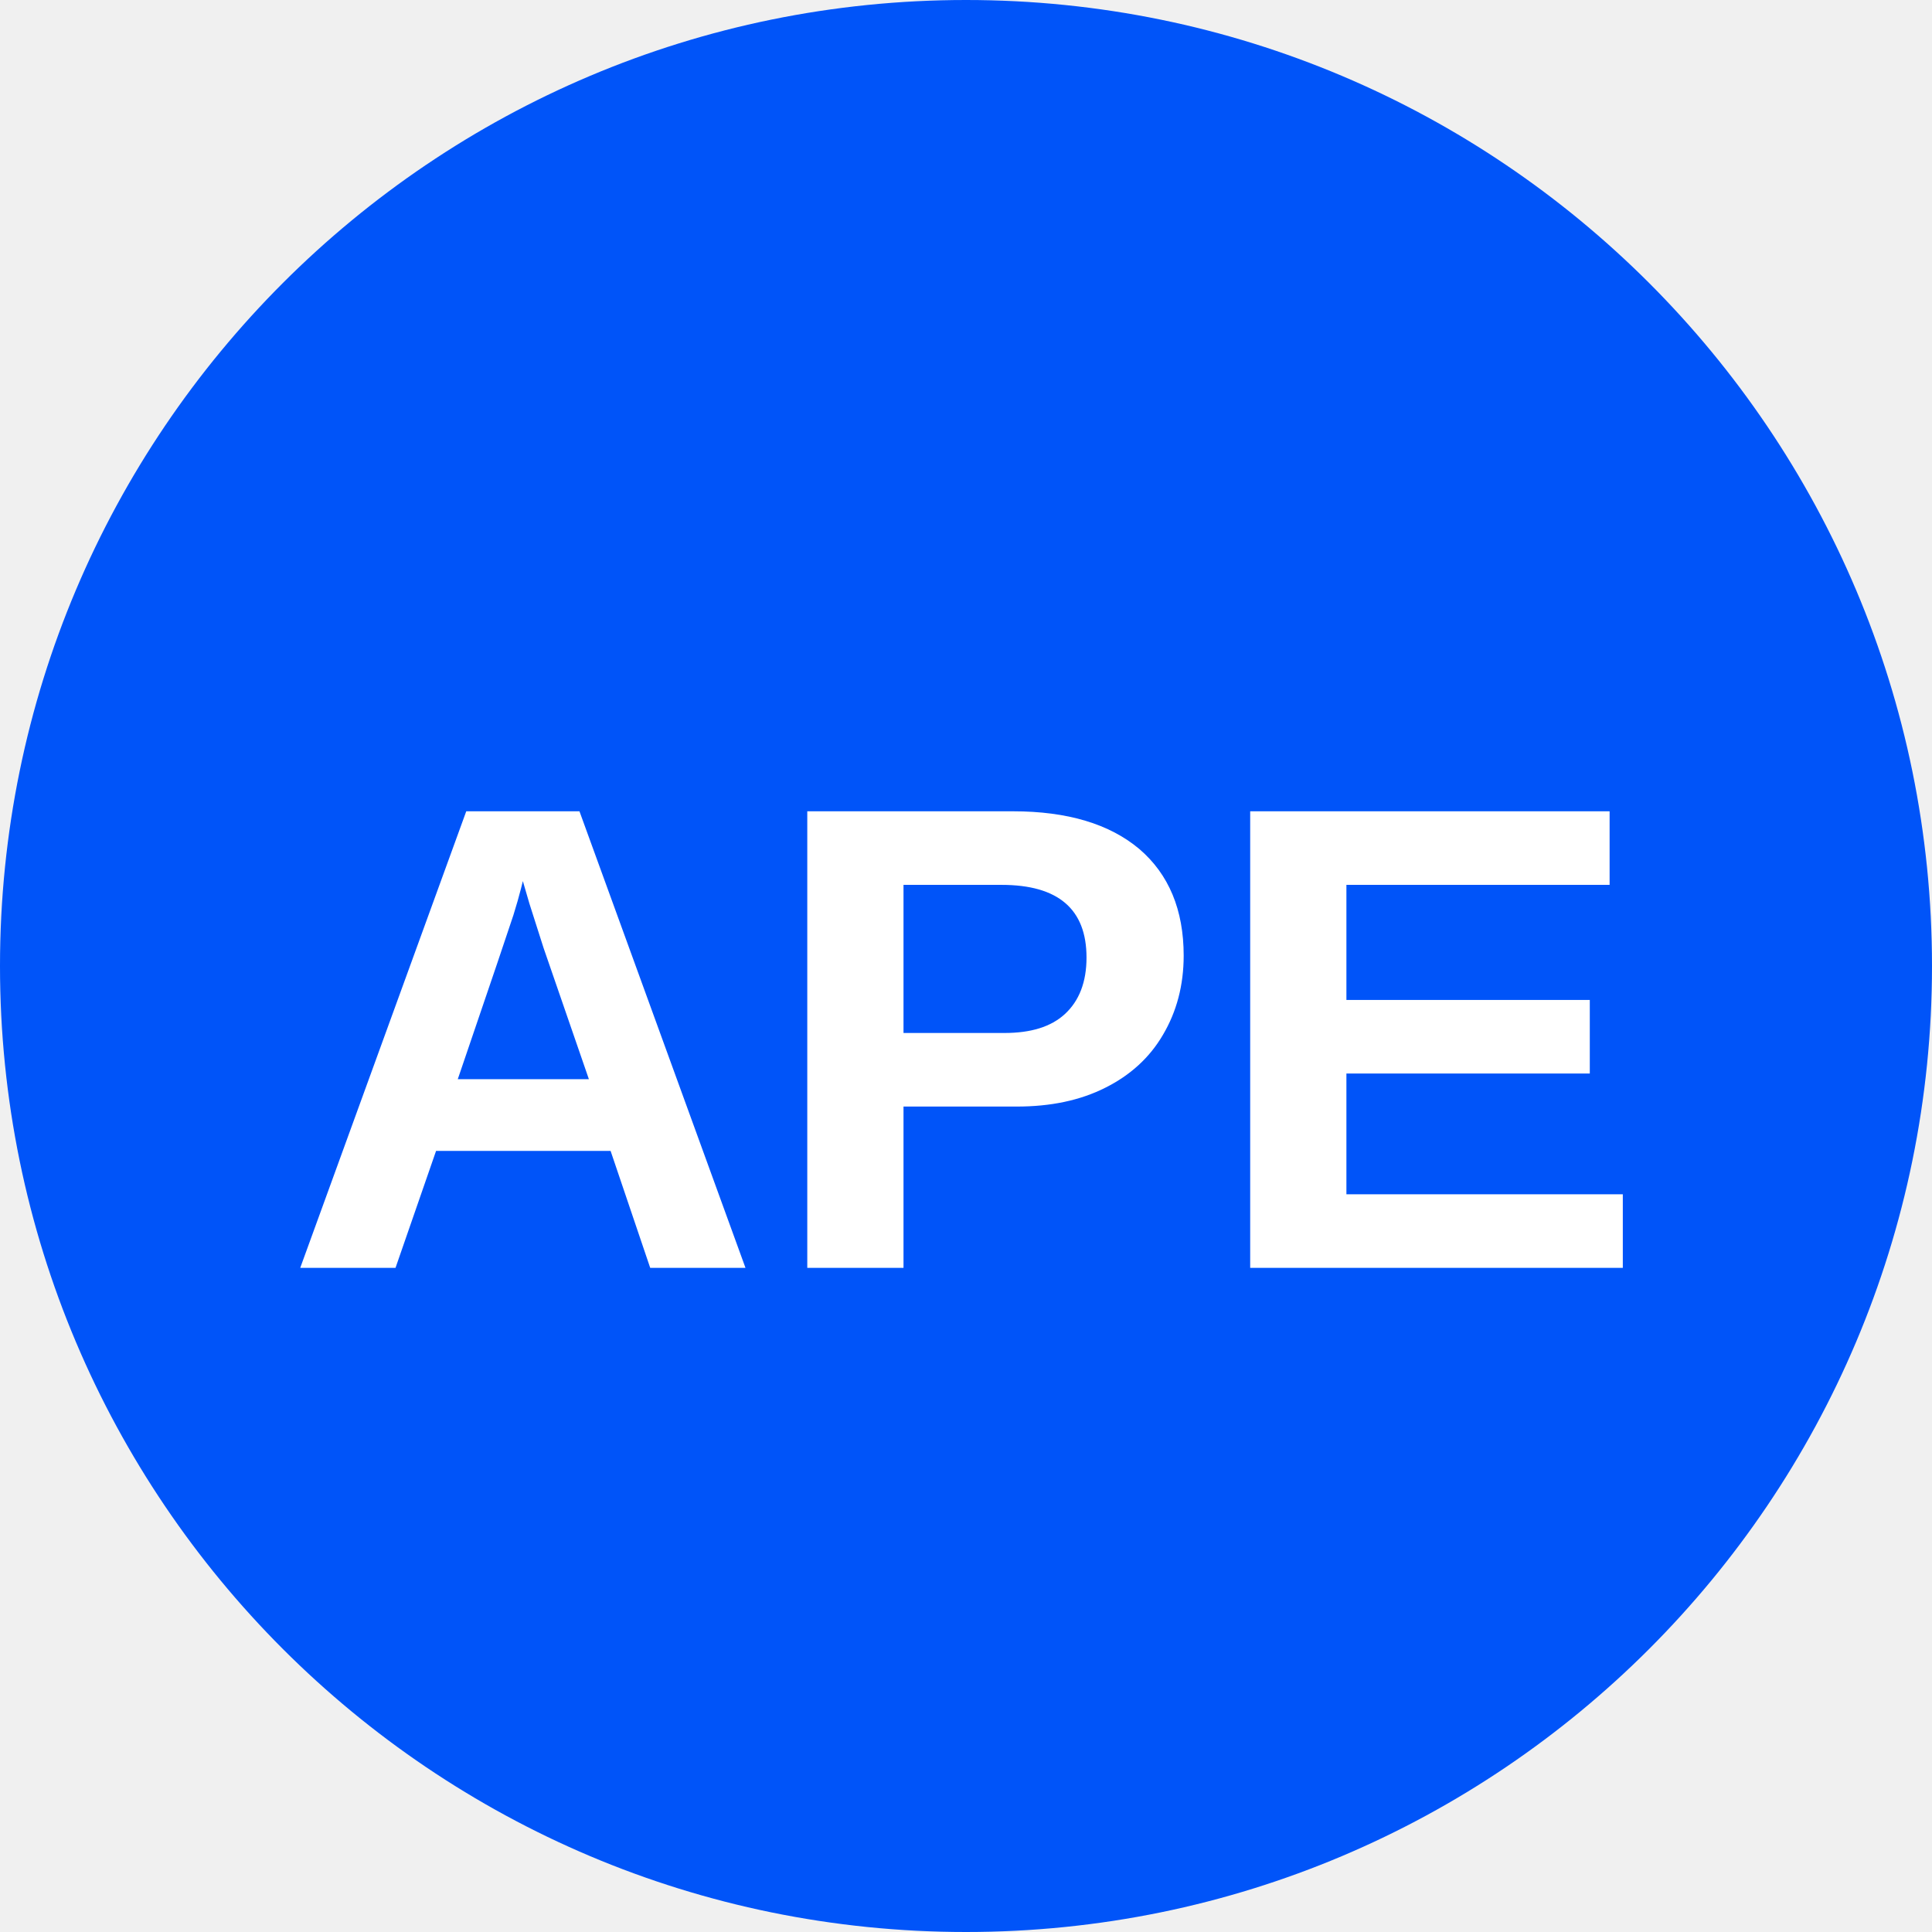
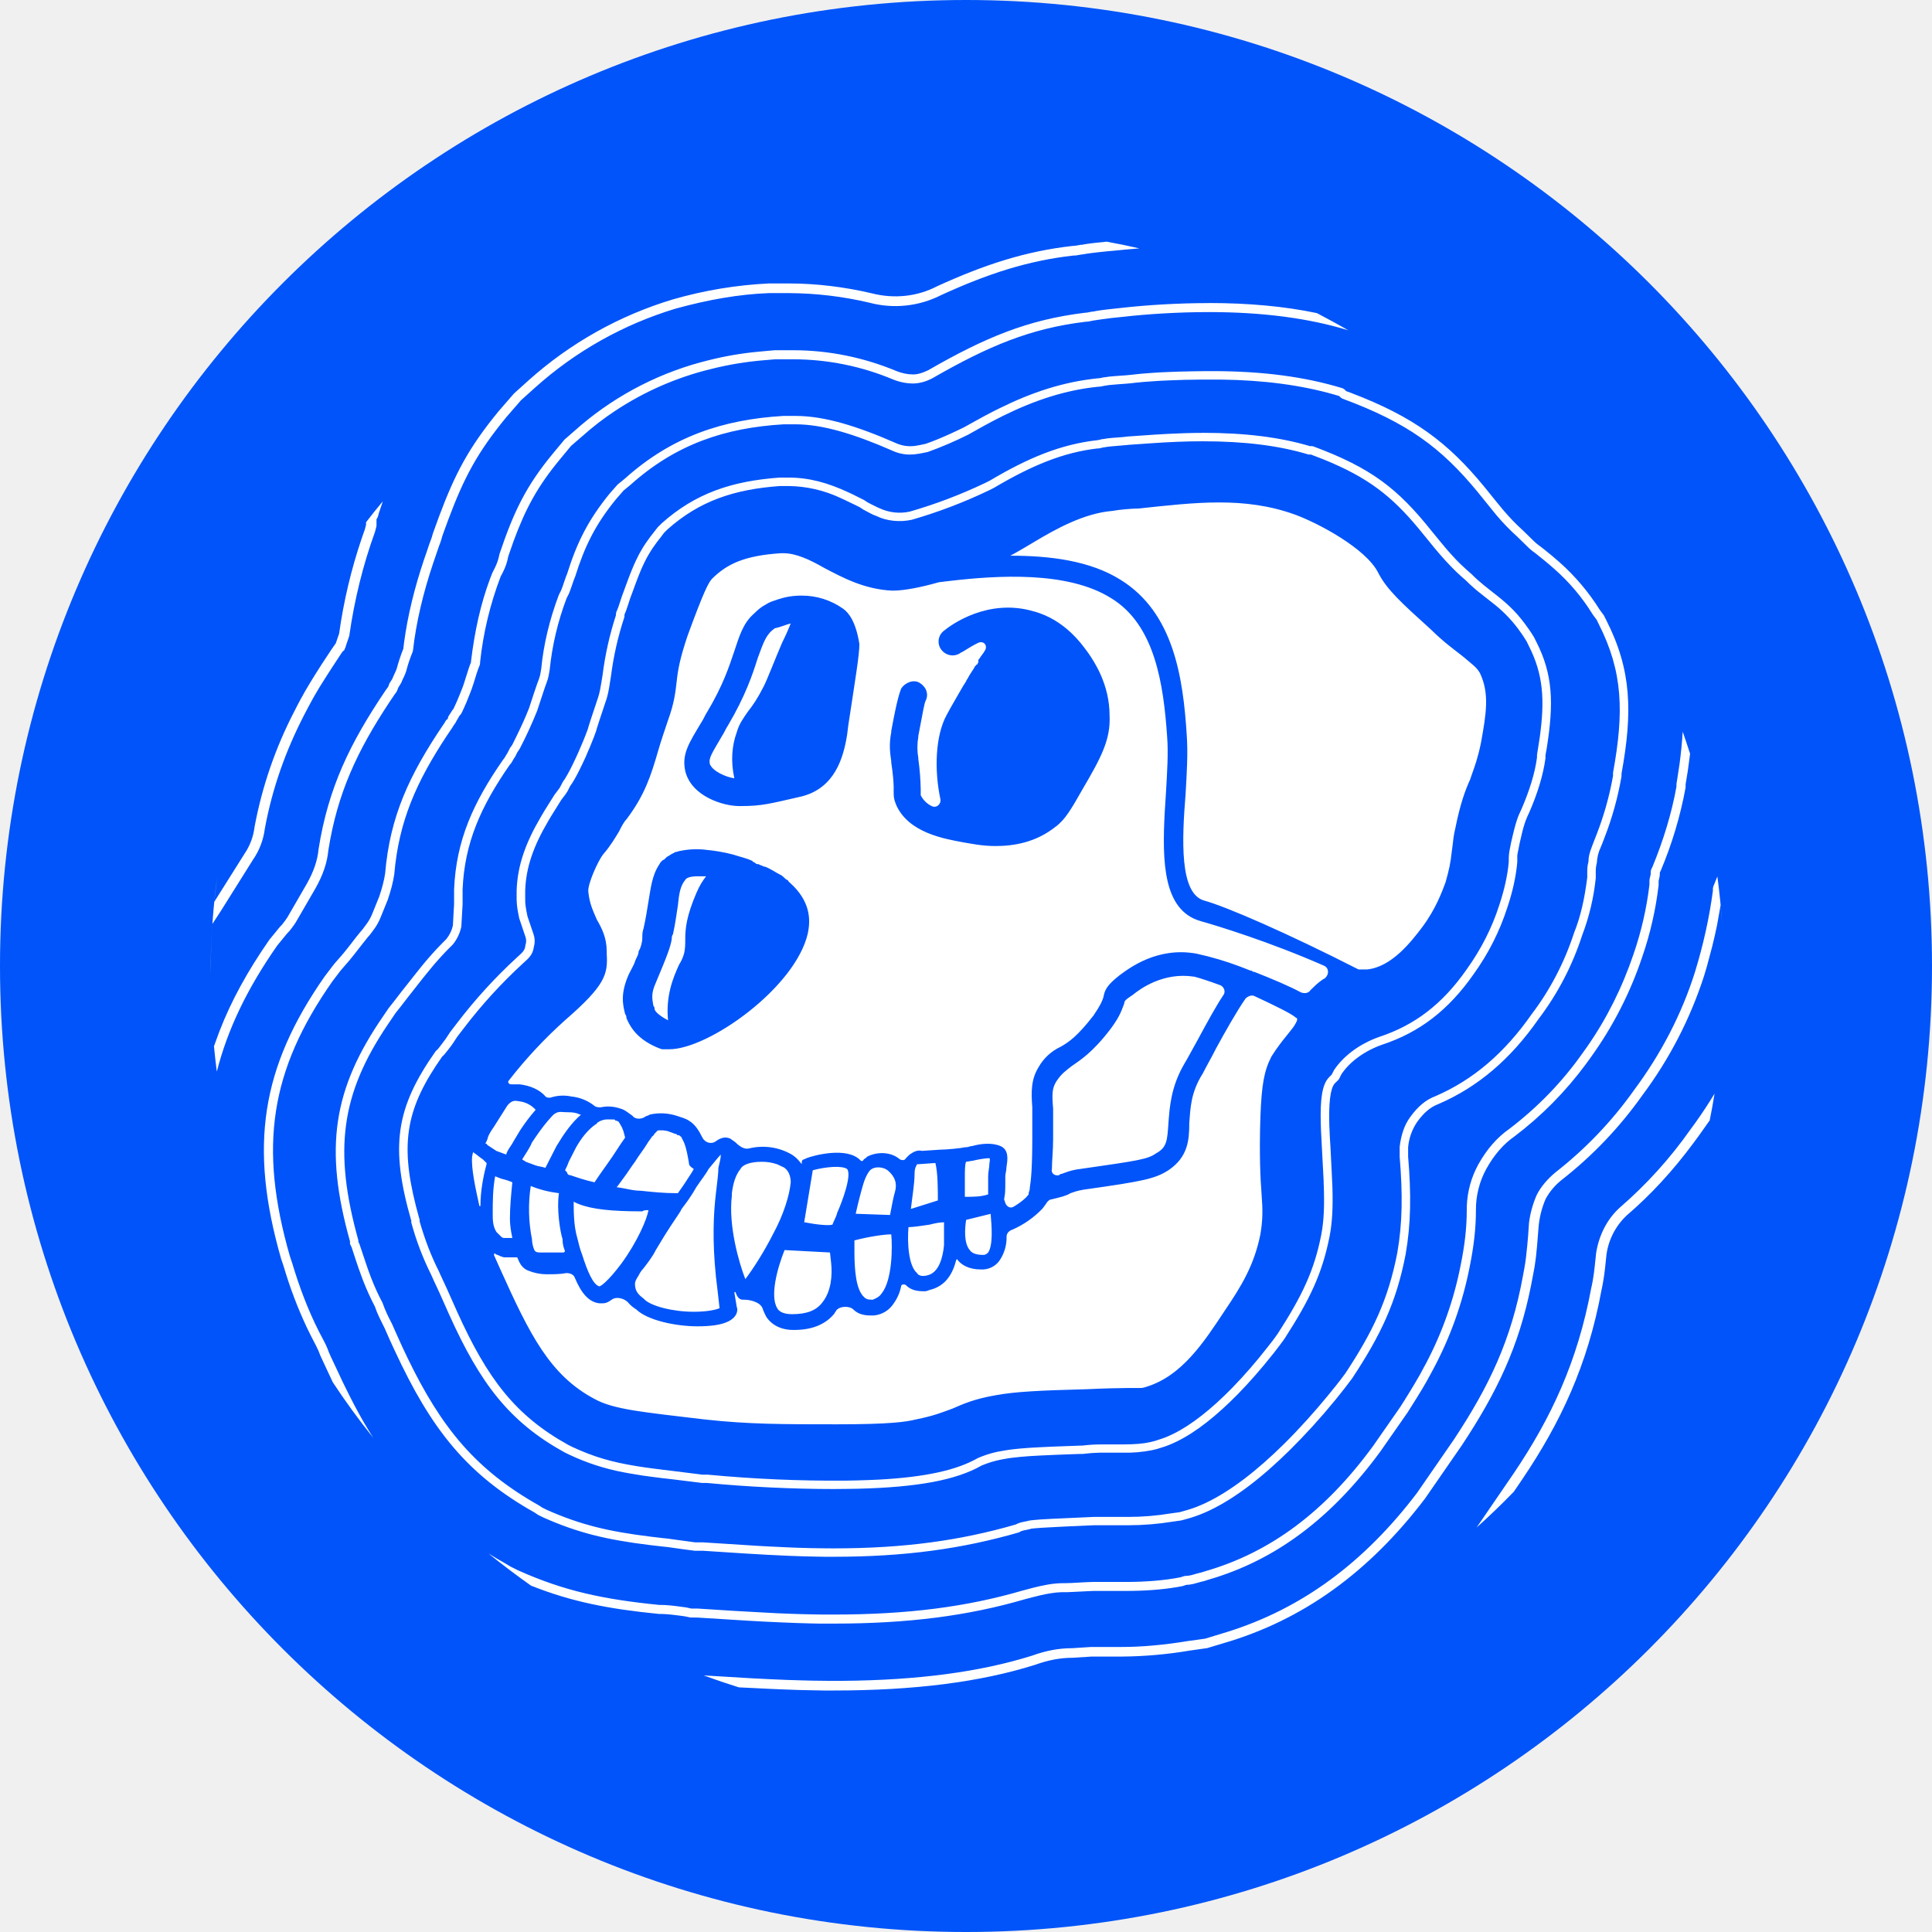
<svg xmlns="http://www.w3.org/2000/svg" width="32" height="32" viewBox="0 0 32 32">
-   <g fill="none">
-     <circle fill="#0054F9" cx="16" cy="16" r="16" />
-     <text x="16" y="21" text-anchor="middle" font-family="Arial,Helvetica,sans-serif" font-size="11" font-weight="700" fill="#FFF">APE</text>
+   <g fill="none" fill-rule="evenodd">
+     <circle fill="#0054F9" fill-rule="nonzero" cx="16" cy="16" r="16" />
+     <path d="M28.445 14.517c.036.268.063.538.082.811l-.028-.336-.06.336a8.527 8.527 0 01-.077.339l-.09.338-.046.155a6.785 6.785 0 01-1.027 1.986 6.664 6.664 0 01-1.335 1.399 1.031 1.031 0 00-.262.31 1.493 1.493 0 00-.12.488l-.02.253-.01.108-.01.099-.012.092-.013.089-.016.087-.04.21c-.203 1.028-.571 1.784-1.147 2.656l-.612.885c-.929 1.222-2.022 2.01-3.332 2.393l-.276.083-.283.04a7.065 7.065 0 01-1.13.1h-.502l-.31.02c-.209 0-.402.037-.626.117-.91.286-1.997.425-3.335.425h-.169l-.254-.005-.173-.004-.27-.01-.19-.008-.304-.015-.21-.01a12.552 12.552 0 01-.583-.198l.8.048.303.015.28.012.264.008.17.004.252.003h.23c1.255-.01 2.28-.148 3.137-.416.237-.086.45-.125.672-.125l.31-.02h.508c.339 0 .714-.035 1.106-.1l.272-.037.367-.112c1.23-.384 2.262-1.141 3.144-2.302l.608-.88c.587-.887.953-1.651 1.147-2.717l.008-.044.016-.086.014-.085.012-.088.01-.094.011-.101.015-.173.014-.205a1.66 1.66 0 01.13-.467c.066-.13.174-.258.306-.368a6.51 6.51 0 001.306-1.367c.446-.6.785-1.254 1.003-1.94.141-.457.242-.913.301-1.36v-.04l.007-.03zm-.574-2.398c.042.12.083.243.122.366l-.019.143-.02.15-.005.028-.03.184v.053a6.62 6.62 0 01-.414 1.383l-.013.025v.022c0 .02-.001.035-.007.059l-.01.045-.003.016v.068a5.651 5.651 0 01-.268 1.178 6.226 6.226 0 01-.862 1.683l-.077.106a5.888 5.888 0 01-1.181 1.195c-.183.126-.34.31-.465.536a1.397 1.397 0 00-.173.685c0 .302-.035.599-.103.936a6.058 6.058 0 01-.613 1.715l-.05.092-.048.088-.078.134-.09.147-.149.237-.448.643c-.814 1.112-1.745 1.811-2.86 2.131l-.07.023a.675.675 0 00-.016.003l-.033.008-.079.022-.045.012a.627.627 0 01-.065.012l-.05.003-.058.02c-.254.05-.533.075-.835.08l-.114.001h-.525l-.053.002-.307.015-.07.003h-.094a1.376 1.376 0 00-.199.02l-.074.013-.083.018-.045.011-.1.025-.115.03c-.94.274-1.93.404-3.17.404h-.23l-.154-.003-.234-.007-.246-.01-.264-.012-.29-.016-.836-.052-.117-.001-.097-.02-.096-.013-.116-.014-.064-.006-.06-.004-.058-.002h-.03c-.837-.083-1.45-.202-2.12-.469a14.089 14.089 0 01-.704-.532c.088.055.178.109.271.16l.097.058.12.06c.764.343 1.413.481 2.344.574h.028l.055.001.056.004.061.005.068.008.174.023.086.019h.106l.632.04.308.017.366.02.25.01.159.005.23.005.153.002h.153c1.225 0 2.202-.127 3.128-.397l.174-.046.098-.024.088-.018.079-.015c.088-.014.166-.02.251-.02h.029l.096-.003.237-.013.11-.004h.544c.336 0 .645-.025.91-.077l.061-.02.024-.003a.444.444 0 00.122-.02l.07-.02.039-.01.03-.007.063-.02c1.084-.312 1.988-.99 2.782-2.075l.445-.639.079-.124.099-.16.056-.093.052-.089.05-.086.047-.088.05-.092a5.912 5.912 0 00.573-1.628c.067-.329.1-.616.1-.907l.001-.068c.01-.247.074-.477.191-.69.135-.243.308-.445.508-.584.47-.358.881-.778 1.224-1.267l.07-.098c.324-.464.583-.983.772-1.544a5.53 5.53 0 00.26-1.14v-.06c0-.014.002-.028.005-.044l.014-.06a.08.08 0 00.002-.016v-.04l.008-.033.018-.035c.187-.452.324-.907.4-1.335l.001-.051.01-.06.04-.262c.025-.186.043-.366.053-.542zm-7.787-5.972c.834 0 1.537.095 2.154.284l.029.017.03.03.081.03c1.041.396 1.606.823 2.207 1.555l.202.25.107.13c.106.125.206.23.338.35l.16.156.033.032a.76.76 0 00.086.068l.094.074.11.09.115.099a3.635 3.635 0 01.668.79l.068.092.04.08c.42.827.436 1.522.252 2.536l-.001.05a5.258 5.258 0 01-.282 1.016l-.047.122-.017.04a.663.663 0 00-.062.252.524.524 0 00-.018.146v.106a3.736 3.736 0 01-.227.954 4.663 4.663 0 01-.72 1.381c-.461.662-1.002 1.126-1.658 1.409-.133.049-.245.146-.353.296a.884.884 0 00-.15.42v.155c.052.621.048 1.11-.042 1.622-.153.792-.413 1.337-.885 2.051l-.115.152-.084.106-.091.113a10.64 10.64 0 01-.739.813c-.457.452-.906.8-1.33 1.002a2.264 2.264 0 01-.32.125l-.151.042-.14.02c-.248.04-.496.06-.743.06h-.566l-.516.023-.336.018-.133.01-.052.006a.363.363 0 01-.016.005l-.036.009-.048.01-.034.007a.176.176 0 00-.053.021l-.019.01c-.936.27-1.882.403-3.066.403h-.147l-.22-.004-.148-.004-.232-.008-.163-.008-.173-.008-.38-.022-.71-.046h-.131l-.177-.023-.27-.038-.104-.011-.199-.023c-.708-.088-1.179-.2-1.751-.454l-.09-.044-.056-.038c-1.125-.632-1.716-1.383-2.32-2.686l-.083-.18a18.074 18.074 0 01-.083-.189l-.046-.092-.044-.09a1.572 1.572 0 01-.072-.177l-.041-.08a4.177 4.177 0 01-.202-.48l-.034-.094-.036-.107-.073-.223-.02-.04-.008-.03.003-.022c-.433-1.543-.287-2.526.557-3.745l.085-.125.022-.027.08-.102.1-.13.183-.232.148-.186.064-.078.06-.07.058-.066.056-.062.058-.061.06-.062.064-.064a.55.55 0 00.108-.223l.02-.357v-.243c.034-.81.315-1.434.813-2.15a.176.176 0 00.025-.033l.012-.02.022-.037.011-.017.043-.084.037-.052.067-.136c.081-.165.155-.326.213-.476l.071-.218.063-.185.029-.078.012-.038.008-.03.017-.097c.04-.41.137-.815.292-1.227l.038-.075.022-.058.058-.168.02-.05c.16-.509.344-.886.704-1.327l.13-.148.12-.098c.779-.7 1.626-.98 2.627-1.04h.203c.477 0 1.022.17 1.656.448l.036.015a.573.573 0 00.328.026l.041-.007.093-.02.097-.035c.138-.053.28-.115.427-.185l.11-.053.202-.112.15-.082c.08-.043.158-.083.236-.121.54-.267 1.057-.437 1.62-.496.02 0 .037-.002.064-.008l.042-.009.014-.002h.01l.02-.003.045-.007.026-.002.062-.006.196-.014.082-.008c.094-.012.202-.022.322-.03l.149-.01.16-.007.168-.006.176-.004.184-.003zm.136.14h-.324l-.182.003-.088.001-.17.006c-.029 0-.056.002-.083.003l-.157.007-.148.01-.136.01-.124.012-.057.007-.086.008-.16.012-.094.008-.049.005-.045.007-.015.002-.059.012a.303.303 0 01-.06.006c-.538.056-1.04.221-1.566.48a8.51 8.51 0 00-.314.164l-.066.037-.204.114a6.21 6.21 0 01-.665.285l-.102.021-.045.008a.922.922 0 01-.154.014.699.699 0 01-.293-.067c-.614-.269-1.145-.434-1.596-.434h-.199c-.967.057-1.785.328-2.539 1.005l-.113.093-.12.138c-.347.423-.523.786-.68 1.285l-.023.058-.038.11-.026.073-.018.045-.037.073a4.67 4.67 0 00-.281 1.19l-.014.079-.01.045-.011.041-.038.106-.03.089-.104.315a6.988 6.988 0 01-.269.59l-.023.044-.036.053-.04.08-.014.018-.036.063a.224.224 0 01-.037.048c-.476.686-.748 1.29-.78 2.065v.244l-.021.37a.69.69 0 01-.141.296l-.096.096-.058.061-.057.062-.056.063-.058.067-.093.113-.07.086-.257.327-.121.157-.08.1-.13.192c-.778 1.151-.904 2.085-.488 3.577v.024l.017.034.113.337.032.093.05.135c.058.148.118.28.186.407l.004.01c.018.053.042.11.071.174l.02.043.068.135.044.1.083.185.041.09.083.175c.565 1.17 1.138 1.862 2.183 2.45l.053.035.079.039c.555.245 1.015.355 1.713.441l.196.023.103.011.098.014.34.046h.126l.91.058.183.01.334.016.155.006.15.004.073.002.218.003.146.001c1.171 0 2.103-.131 3.018-.396l.011-.006a.337.337 0 01.075-.028l.03-.007.072-.015.032-.008.025-.004.07-.007.094-.008.197-.011.682-.031h.569c.24 0 .48-.02.72-.06l.134-.018.14-.04c.097-.028.196-.068.298-.116.408-.194.845-.533 1.293-.975.258-.256.504-.53.728-.803l.09-.111.043-.053.078-.1.073-.097c.461-.698.713-1.228.863-1.998.087-.498.091-.975.04-1.592v-.169c.025-.2.076-.356.175-.492.123-.17.256-.285.415-.344.627-.27 1.148-.717 1.597-1.36.304-.4.542-.856.702-1.348.106-.263.172-.552.218-.916v-.098c0-.07.006-.112.02-.162 0-.079.015-.141.056-.248l.03-.079.047-.12a5.18 5.18 0 00.274-.976v-.052c.182-1 .166-1.668-.237-2.462l-.034-.07-.064-.086a3.323 3.323 0 00-.647-.765 4.91 4.91 0 00-.17-.144l-.137-.11a.835.835 0 01-.097-.077l-.042-.04-.154-.151a3.584 3.584 0 01-.349-.36l-.045-.055-.266-.329C23.87 7.414 23.31 7 22.233 6.602l-.025-.016-.028-.027-.085-.025c-.545-.155-1.16-.238-1.875-.247zm8.178 11.83c-.024.147-.05.294-.08.44l-.18.254-.086.117c-.343.463-.708.86-1.105 1.2a1.096 1.096 0 00-.338.646l-.027.254-.015.115-.016.098-.017.09-.007.031c-.23 1.254-.685 2.209-1.313 3.139l-.14.206c-.199.205-.404.403-.617.594l.613-.895c.616-.912 1.06-1.848 1.287-3.078l.007-.029.017-.087.01-.063.01-.068.014-.12.022-.208c.046-.294.184-.566.395-.754a7.15 7.15 0 001.165-1.288l.086-.118c.111-.155.216-.315.316-.48zM19.922 7.169c.71 0 1.293.075 1.787.224l-.011-.004h.031l.025.005c.956.356 1.395.695 1.96 1.404l.151.184.08.096.037.043.07.078c.045.05.088.095.134.14l.072.067.038.035.083.073.04.04.034.032.035.031.086.073.124.099c.254.196.39.318.555.537.053.07.104.144.155.228l.04.08c.273.537.29 1.013.17 1.763l-.02.112v.05c-.039.282-.13.579-.271.903l-.024.05a1.063 1.063 0 00-.032.078l-.02.058-.019.063a2.683 2.683 0 00-.01.036l-.019.078-.033.142-.028.14-.008.042-.003.025v.104c-.02.237-.079.5-.166.757a3.96 3.96 0 01-.557 1.1c-.416.595-.895.964-1.517 1.169-.284.1-.53.276-.672.487l-.04.08-.014.018-.058.057c-.074.083-.101.326-.089.707l.002.036.007.155.01.163.022.438.01.224c.01.33-.002.576-.047.81-.122.616-.327 1.044-.743 1.689l-.028.04-.066.089-.08.104-.045.056c-.172.216-.36.432-.557.634-.347.353-.686.625-1.008.783-.09.044-.178.08-.262.104l-.066.021-.083.02a2.2 2.2 0 01-.486.042h-.387l-.043.002-.086.004a3.02 3.02 0 00-.151.015h-.038l-.073.002-.324.012-.266.012-.175.01-.148.012-.093.01-.056.006-.05.007-.115.02a1.66 1.66 0 00-.333.1c-.423.243-1.066.36-2.043.385l-.2.003-.21.002c-.695 0-1.426-.037-2.092-.1l-.09-.001-.486-.06-.176-.02-.162-.021-.15-.02a7.657 7.657 0 01-.206-.034l-.127-.023a3.693 3.693 0 01-.889-.29l-.084-.041c-.911-.505-1.39-1.138-1.903-2.274l-.166-.373-.085-.182-.048-.107a4.69 4.69 0 01-.332-.872l.002-.022c-.352-1.227-.263-1.868.404-2.813l.036-.034.061-.078a2.09 2.09 0 00.14-.201l.115-.15a8.37 8.37 0 011-1.095l.07-.065c.037-.037.06-.08.06-.112l.004-.022a.206.206 0 000-.136l-.104-.31-.02-.103-.009-.053-.006-.047-.004-.047-.003-.063v-.142c.013-.418.15-.794.4-1.22l.065-.11.157-.25a.43.43 0 01.008-.012l.059-.078.024-.033.006-.01.047-.09c.044-.058.104-.166.167-.296l.048-.101.048-.106.047-.11.023-.054.043-.107.039-.104.008-.031.04-.126.123-.37.013-.045.011-.047.006-.026.01-.057.012-.067.02-.125a5.35 5.35 0 01.22-.984l.002-.029.005-.027.013-.03.02-.05.061-.184.018-.05.009-.023.024-.066.065-.176.04-.101.038-.091.037-.082a1.99 1.99 0 01.116-.216L10.693 9a2.69 2.69 0 01.075-.105l.126-.162.063-.063c.563-.503 1.167-.702 1.957-.76h.142c.346 0 .65.085.995.244l.072.034.19.095.054.036.055.029.095.047.04.019.013.005a.783.783 0 00.498.055A8.125 8.125 0 0016.316 8l.076-.038c.634-.376 1.173-.603 1.79-.672l.018-.003.053-.013a.067.067 0 01.026-.002.622.622 0 01.082-.013l.057-.006.173-.013.087-.01.46-.032.211-.012c.203-.01.385-.016.573-.016zm0 .14c-.277 0-.544.011-.886.035l-.345.024-.038.004-.22.019-.053.005-.043.005-.04.007a.19.19 0 00-.044.008l-.022.005-.028.006a.12.12 0 01-.02 0c-.577.066-1.1.286-1.723.655l-.08.04a8.25 8.25 0 01-1.278.487c-.2.044-.42.02-.585-.062a.656.656 0 01-.106-.047l-.114-.061-.054-.036-.08-.04-.146-.07-.1-.047a2.08 2.08 0 00-.861-.196h-.137c-.756.055-1.331.244-1.865.72L11 8.824l-.062.082-.055.07-.025.035-.047.066-.021.032-.04.065-.038.066c-.03.057-.06.118-.09.187l-.036.088a5.624 5.624 0 00-.019.048l-.04.105-.067.183a.941.941 0 00-.008.02l-.017.048-.04.122-.022.064a1.76 1.76 0 01-.017.044l-.013.032v.025l-.003.02a5.2 5.2 0 00-.22.971l-.015.095-.013.082-.013.07-.013.06-.014.054c-.005.017-.01.035-.017.052l-.104.313-.044.137-.015.053a5.293 5.293 0 01-.038.103l-.043.107-.022.054-.046.107a6.772 6.772 0 01-.023.054l-.048.103-.047.097c-.061.125-.12.228-.163.284l-.04.08a.47.47 0 01-.032.05l-.073.096-.177.284-.041.07c-.24.408-.369.764-.38 1.153v.137l.001.058.004.041.006.043.008.05.019.094.1.296a.342.342 0 01.01.192l-.007.023-.001.016a.31.31 0 01-.08.159l-.022.023-.072.067a8.23 8.23 0 00-.984 1.078l-.11.143c-.043.07-.085.132-.146.21l-.068.084-.032.03c-.592.84-.704 1.418-.437 2.473l.041.154.022.08-.002.02c.088.305.19.574.322.834l.018.042.115.248.166.373c.502 1.112.964 1.722 1.84 2.208l.08.04c.35.16.632.244 1.05.312l.136.021.148.02.159.02.172.021.48.06h.087a22.421 22.421 0 002.29.099l.196-.004c.064-.002.127-.003.188-.006l.178-.008c.755-.042 1.271-.155 1.623-.356a1.73 1.73 0 01.442-.125l.073-.012.083-.01.096-.01.15-.012.178-.01.21-.01.461-.017h.032c.135-.016.22-.02.334-.02h.342c.2-.001.326-.01.453-.038l.076-.019.122-.04c.06-.02.12-.046.183-.077.305-.15.633-.412.97-.755a8.067 8.067 0 00.59-.678l.08-.102.036-.048.054-.075c.406-.63.604-1.043.722-1.639.046-.24.055-.498.04-.862v-.026l-.044-.833-.004-.135c-.01-.387.022-.627.129-.745l.052-.053.04-.077c.154-.228.4-.412.686-.525l.062-.023c.593-.196 1.048-.546 1.447-1.117.24-.335.42-.689.54-1.064.083-.248.14-.5.158-.72v-.06l.001-.03a.844.844 0 01.013-.104l.026-.131.027-.116.023-.094.022-.081.022-.071c.022-.067.045-.122.075-.181.134-.31.223-.595.258-.855l.001-.05.044-.28c.089-.635.057-1.055-.18-1.522l-.037-.076a2.477 2.477 0 00-.144-.212 2.2 2.2 0 00-.425-.428l-.142-.112-.092-.073-.048-.04-.06-.053-.036-.033-.055-.054-.085-.075a3.963 3.963 0 01-.076-.07l-.07-.07a3.993 3.993 0 01-.213-.232l-.082-.097-.252-.309c-.462-.558-.856-.86-1.591-1.158l-.2-.077h-.025l-.02-.002c-.481-.145-1.05-.218-1.747-.218zm.101-2.29c.66 0 1.255.055 1.789.167.171.09.347.185.52.285-.649-.2-1.418-.302-2.309-.302-.501 0-1.02.032-1.435.08l-.175.018-.1.013-.089.012-.04.006-.079.012-.064.013a.29.29 0 01-.06.006c-.918.111-1.61.403-2.536.935l-.037.018a.68.68 0 01-.28.07.903.903 0 01-.334-.066 4.288 4.288 0 00-1.657-.335h-.298l-.177.015a5.4 5.4 0 00-.885.146 5.02 5.02 0 00-1.588.693c-.193.127-.378.27-.556.43l-.175.151-.182.22c-.377.455-.573.824-.77 1.358l-.058.166-.03.087a.914.914 0 01-.088.26l-.038.073a5.655 5.655 0 00-.34 1.416v.02l-.006.03-.026.065-.026.077-.05.161-.035.103-.024.062-.02.05-.038.096-.038.086-.034.074-.016.031-.014.02-.009.005-.056.096-.007.016-.01.016-.035.05a.338.338 0 00-.015.026l-.085.125c-.515.779-.803 1.43-.878 2.309-.02.13-.055.264-.107.418l-.122.3a.884.884 0 01-.116.203l-.056.075-.039.045a3.752 3.752 0 00-.072.09l-.15.192-.046.057-.033.041-.135.156-.022.027-.13.171c-1.026 1.468-1.222 2.729-.702 4.543l.041.123c.12.401.263.777.442 1.13l.059.112.05.097c.023.05.042.093.055.134l.04.089.116.246.07.15.069.14.065.13.064.124.063.117.062.112.032.055.064.108.065.106.034.053-.01-.015a12.066 12.066 0 01-.67-.92l-.01-.022-.074-.158-.121-.26c-.017-.05-.039-.1-.07-.161l-.08-.155L5.088 22a7.042 7.042 0 01-.391-1.03l-.042-.124c-.533-1.86-.33-3.167.723-4.674l.122-.16.023-.03.026-.032.094-.107.04-.047.023-.028.056-.069.136-.176c.04-.05.075-.093.11-.133l.05-.068a.765.765 0 00.103-.175l.12-.297c.048-.141.081-.268.098-.383.08-.94.397-1.627.964-2.465l.019-.027a.37.37 0 01.03-.05l.023-.017.01-.039.073-.114.011-.011.025-.053.035-.077.018-.043.038-.093.039-.099.016-.045.084-.265c.014-.042.028-.079.043-.112l-.006.013v-.013c.062-.513.161-.957.316-1.372l.037-.095.04-.08a.81.81 0 00.078-.231c.237-.704.439-1.127.886-1.667l.191-.23.275-.24a5.172 5.172 0 012.116-1.076 5.38 5.38 0 01.826-.141l.173-.016.094-.008h.304c.59 0 1.169.119 1.714.346a.748.748 0 00.277.055c.064 0 .136-.02.215-.056l.031-.014c.937-.539 1.645-.837 2.598-.952a.27.27 0 00.062-.008l.032-.007.018-.003h.015l.067-.013.08-.012.095-.012.109-.012.122-.013c.42-.048.944-.08 1.451-.08zm.718 11.47l.034.008c.345.16.63.3.69.36.02 0 .02.02.02.04-.04.101-.101.161-.162.241-.081.1-.162.2-.264.361-.122.24-.162.461-.183 1.002-.02.641 0 1.022.02 1.283.02.26.02.42-.02.66-.101.502-.304.843-.589 1.263-.345.522-.71 1.083-1.3 1.263-.049.016-.058.02-.133.02h-.194c-.143.001-.348.005-.668.02-.772.02-1.178.04-1.503.1-.346.06-.528.14-.711.22-.163.06-.305.12-.61.181-.162.04-.426.08-1.3.08-.914 0-1.462 0-2.193-.08-.996-.12-1.503-.16-1.828-.34-.74-.393-1.072-1.065-1.56-2.147l-.106-.238c0-.02.02-.04.02-.02.02.02.061.02.082.04.02 0 .04.02.08.02h.204c.04.1.081.18.183.22.101.04.203.06.304.06.102 0 .224 0 .325-.02.061 0 .122.02.143.08.101.24.223.401.406.421h.04c.041 0 .082 0 .163-.06s.223-.02.284.06a.56.56 0 00.122.1c.183.18.65.281 1.016.281.203 0 .386-.02.508-.08.162-.08.162-.2.142-.24l-.04-.241s.02-.02.02 0c.02.04.04.12.121.12h.02c.102 0 .265.04.305.14.02.06.041.1.061.14.061.1.203.221.447.221h.02c.305 0 .529-.1.67-.28 0-.02.021-.02.021-.04.061-.08.224-.08.285-.02.08.08.182.1.284.1h.06a.436.436 0 00.326-.2.723.723 0 00.122-.281c0-.04.06-.04.081-.02.06.06.142.1.284.1.041 0 .061 0 .102-.02.264-.06.386-.26.447-.501 0 0 .02-.02.02 0 .061.08.183.16.386.16h.04a.35.35 0 00.265-.14.67.67 0 00.122-.401c0-.06.04-.1.101-.12a1.56 1.56 0 00.495-.348l.054-.073c.02-.04.06-.08.101-.08.163-.04.244-.06.305-.1.06-.02.101-.04.223-.06.996-.14 1.178-.18 1.402-.321.325-.22.345-.501.345-.782.02-.24.02-.5.224-.821.06-.12.142-.26.223-.421.142-.26.345-.621.487-.822.041-.04.102-.06.143-.04zm-7.746 4.216l.752.04.02.18c.02.201 0 .462-.142.642-.102.14-.264.2-.508.2-.163 0-.224-.06-.244-.1-.122-.2 0-.66.122-.962zm-1.056-1.583c0 .06-.02.14-.04.22 0 .101-.021.241-.041.422-.041.34-.061.781 0 1.382.02.16.04.341.06.521-.04.02-.182.06-.426.06-.366 0-.711-.1-.813-.2l-.02-.02c-.081-.06-.142-.12-.142-.24 0-.04.02-.08.06-.14a.45.45 0 01.082-.12c.061-.081.142-.181.203-.302.224-.38.305-.48.407-.64l.02-.04c.06-.081.142-.181.244-.362.08-.12.162-.22.203-.3.101-.12.162-.2.203-.24zm2.823 1.323c.02.2.02.761-.162.982-.04.06-.102.08-.142.1-.061 0-.102 0-.143-.04-.142-.125-.161-.468-.163-.736v-.206c.224-.06.488-.1.61-.1zm-5.26-.541c.195.105.5.149.94.158l.197.002c.02-.02.06-.02.101-.02-.02.14-.182.521-.446.882-.224.3-.346.38-.366.38-.102-.02-.203-.26-.284-.52-.041-.1-.061-.2-.082-.28-.06-.201-.06-.442-.06-.602zm3.107-.661a.76.76 0 01.266.042l.08.038c.06.02.142.1.142.26-.02.22-.122.541-.285.842-.162.32-.345.601-.467.761-.102-.26-.284-.881-.223-1.382v-.04c.02-.16.06-.301.142-.401.04-.08.183-.12.345-.12zm3.027 1.002v.38c-.02.2-.082.461-.285.501-.081.02-.142 0-.162-.04-.142-.12-.163-.5-.142-.761.08 0 .203-.02.345-.04.081-.02.162-.04.244-.04zm.772-.14c.02.22.04.52-.041.64-.02.02-.04.04-.081.04-.102 0-.183-.02-.224-.08-.101-.12-.081-.36-.06-.5zm-7.618-.462c.143.06.305.1.468.12-.041.261.02.642.06.762 0 .1.02.14.041.2l-.02.02h-.386c-.04 0-.081 0-.102-.04a.473.473 0 01-.04-.18 2.56 2.56 0 01-.02-.882zm-.589-.16l.102.04c.081.02.142.04.183.06-.02.2-.04.401-.04.601 0 .067.008.143.02.216l.02.105h-.122c-.02 0-.04 0-.061-.02l-.081-.08c-.061-.1-.061-.2-.061-.3 0-.201 0-.402.04-.622zm5.261-.1c.224-.06.488-.08.569-.02.081.1-.081.54-.163.721-.02.08-.06.14-.08.2-.062.02-.265 0-.468-.04zm.975-.02c.061-.04.183-.04.264.02.122.1.163.22.122.36-.02.06-.06.261-.081.381l-.569-.02c.04-.18.081-.34.122-.48.04-.141.102-.241.142-.261zm1.056-.1c.041.16.041.44.041.62l-.447.141c.02-.18.061-.42.061-.581 0-.12.04-.14.04-.16h.021zm-2.518-10.1c.203 0 .426.1.67.24.305.16.67.36 1.138.38.203 0 .487-.06.771-.14l.177-.021c.796-.093 1.95-.165 2.667.282.731.44.874 1.423.934 2.305.02.26 0 .58-.02.921l-.02.315c-.045.836-.025 1.631.589 1.81.284.08 1.137.34 2.051.741.082.04.082.14.02.2-.02.02-.04.02-.06.04-.061.04-.122.1-.183.16-.04.061-.102.061-.162.041-.183-.1-.468-.22-.772-.34h-.02c-.021-.02-.021-.02-.041-.02l-.172-.067a5.134 5.134 0 00-.722-.214c-.65-.12-1.117.24-1.28.36-.203.16-.243.24-.264.361-.02.06-.04.12-.162.3-.264.341-.406.442-.549.522a.814.814 0 00-.365.34c-.122.2-.122.401-.102.662v.5c0 .482-.02.702-.04.822 0 .06-.02.08-.02.1v.02l-.042.049c-.05.05-.126.107-.203.152-.06.04-.121 0-.142-.06l-.02-.06.014-.087c.006-.062.006-.134.006-.214v-.08c0-.04.02-.1.02-.16.02-.12.041-.28-.101-.341-.142-.06-.325-.04-.467 0-.04 0-.061.02-.102.02h-.02c-.081.02-.325.04-.406.04l-.305.02c-.081-.02-.142.02-.203.06l-.061.06c-.02.04-.061.04-.102.02-.162-.14-.406-.12-.548-.04 0 .02-.04.02-.061.06-.02.02-.04 0-.04 0-.224-.24-.793-.08-.894-.04l-.041.02c-.02 0-.04.02-.04.04v.04l-.062-.073a.492.492 0 00-.142-.107.957.957 0 00-.67-.08c-.081.02-.163-.04-.223-.1-.02-.02-.061-.04-.082-.06-.08-.04-.162-.02-.243.04-.082.06-.183.02-.224-.06-.06-.12-.122-.22-.223-.28-.061-.04-.142-.06-.203-.081a.848.848 0 00-.447-.02c-.02.02-.061.02-.082.04-.06.04-.162.04-.203-.02-.06-.04-.122-.1-.203-.12a.6.6 0 00-.325-.02c-.04 0-.081 0-.122-.04a.736.736 0 00-.365-.14.662.662 0 00-.346.02c-.04 0-.06 0-.08-.02-.102-.12-.265-.181-.427-.201h-.143c-.04 0-.06-.04-.04-.06a7.64 7.64 0 01.934-1.002c.67-.581.711-.762.69-1.102v-.04c0-.22-.08-.381-.162-.521-.06-.14-.122-.26-.142-.461-.02-.12.163-.521.244-.622.122-.14.203-.28.264-.38.04-.08.081-.16.122-.2.304-.402.406-.722.528-1.143.04-.14.101-.32.162-.501.102-.28.122-.46.143-.641.02-.2.06-.401.182-.762.264-.721.346-.882.407-.942.243-.24.528-.38 1.137-.42zm-5.14 9.92c.062.04.102.08.163.12l.061.06v.02c-.06.22-.101.46-.101.681 0 .02-.02.02-.02 0-.054-.245-.138-.614-.118-.81zm8.552.1c.02.02 0 .06 0 .1 0 .06-.02.12-.02.2v.3c-.122.04-.244.04-.386.04v-.34c0-.08 0-.2.02-.24l.122-.02c.081-.02.203-.04.264-.04zm-5.403-.461l.066.01c.047.014.097.036.137.05h.02c0 .02.02.02.02.02h.021l.02.02c.02 0 .02.02.02.02l.011.02.015.03.015.03c.041.1.061.22.082.34 0 .04.02.06.08.1-.02.04-.06.101-.1.161-.062.1-.122.18-.163.24h-.02c-.204 0-.407-.02-.59-.04-.101 0-.182-.02-.284-.04l-.122-.02.02-.02.102-.14c.061-.08.122-.18.183-.26.06-.1.142-.2.203-.301.02-.04.061-.08.081-.12l.015-.005c.006-.006.006-.015.006-.015l.02-.02.005-.014c.006-.006.015-.006.015-.006 0-.02.02-.02.02-.02 0-.02.02-.02.041-.02h.061zm-.813-.18c.012.001.02.006.02.02h.021l.04.02c-.02-.02.021.04.021.04.046.074.057.127.069.174l.012.046c-.101.14-.182.28-.284.42-.04.06-.101.14-.142.201l-.081.12a3.286 3.286 0 01-.224-.06l-.183-.06c-.02 0-.02 0-.04-.02 0-.013-.01-.027-.021-.04l-.02-.02c.02-.04.04-.08.061-.14l.122-.24c.081-.141.183-.281.325-.382 0 0 .02 0 .02-.02a.288.288 0 01.183-.06zm9.46-2.38l.148.014c.082.02.264.08.427.14.06.02.101.1.06.161-.121.18-.263.44-.426.742-.08.14-.162.3-.223.4-.224.381-.244.722-.264.982-.02.28-.02.401-.203.501-.142.1-.285.12-1.26.26-.162.02-.243.06-.304.081-.02 0-.02 0-.041.02-.06.02-.142-.02-.122-.1 0-.14.02-.3.02-.501v-.501c-.02-.24-.02-.34.061-.461.082-.12.143-.16.244-.24.142-.1.345-.221.65-.622.163-.22.183-.32.224-.42 0-.04.02-.06.142-.141.122-.1.508-.38 1.015-.3zm-10.434 2.28c.06-.04.122-.02.182-.02.061 0 .122 0 .183.02.04.02.061.02.061.02-.162.14-.284.32-.406.521l-.163.32-.02.04c-.06-.02-.101-.02-.162-.04l-.163-.06c-.02-.02-.04-.02-.06-.04.06-.1.121-.18.162-.28.081-.12.162-.24.264-.36.04-.04.081-.101.122-.121zm-.666-.21l.045.005.032.005a.43.43 0 01.264.14c-.095.107-.18.223-.258.341l-.108.18c-.04.08-.102.14-.122.22-.06-.02-.101-.04-.162-.06l-.122-.08s-.04-.02-.04-.04h-.021c.02-.04.04-.08.04-.1.02-.06.061-.12.102-.18.061-.1.142-.221.203-.321a.24.24 0 01.102-.1l.045-.01zm9.794-14.23c.183.033.365.07.546.112l-.219.019-.206.02-.115.01-.15.016-.123.015-.069.01-.058.01h-.01l-.094.016a.315.315 0 01-.05.003c-.75.084-1.414.3-2.185.653a1.673 1.673 0 01-1.194.127 5.896 5.896 0 00-1.322-.158h-.342c-.487.018-1 .107-1.544.257a6.13 6.13 0 00-2.324 1.305l-.237.213-.243.28c-.482.587-.701 1.001-.964 1.705l-.064.175-.033.092a1 1 0 01-.032.106l-.022.058-.093.272c-.172.51-.286.995-.338 1.458l-.005.02c-.04.097-.08.214-.099.29l-.008.03a.743.743 0 01-.037.093l-.032.067-.006.017-.007.016-.053.087-.003.012a.227.227 0 01-.037.073l-.01.011-.089.132c-.537.811-.866 1.513-1.015 2.457-.02.213-.093.419-.214.633l-.328.566a4.558 4.558 0 01-.022.033l-.04.055a.752.752 0 01-.084.098l-.16.196c-.5.717-.82 1.384-1 2.087a12.8 12.8 0 01-.047-.42l.09-.246c.193-.5.464-.996.827-1.517l.169-.207a.738.738 0 00.087-.103l.042-.06.324-.56c.11-.196.176-.381.194-.575.161-1.015.52-1.753 1.108-2.624l.036-.05.013-.02.012-.04.053-.085.006-.016.016-.037.034-.074a.426.426 0 00.024-.067l.01-.038.027-.087.032-.094.036-.092-.004.01.013-.108c.059-.438.17-.894.33-1.37l.045-.13.045-.134.035-.094.014-.047.008-.028.034-.094.065-.18c.27-.723.496-1.15.993-1.755l.25-.288.244-.22a6.295 6.295 0 012.389-1.34 6.942 6.942 0 011.586-.264h.345c.44 0 .913.057 1.362.163.369.095.754.055 1.082-.116.789-.361 1.47-.582 2.248-.669.02 0 .04-.002.075-.008l.054-.01h.018a1.32 1.32 0 01.026-.005l.061-.01.073-.01.086-.01.152-.015zm-6.65 10.071a1.35 1.35 0 00-.406.02c-.02 0-.061.02-.082.02-.02 0-.02.02-.04.02-.041.02-.061.04-.102.06l-.02.02-.02.02a.16.16 0 00-.082.08c-.122.181-.142.381-.183.622-.02.12-.04.26-.08.44-.021.061-.021.101-.021.141 0 .04 0 .1-.04.2l-.021.04c0 .04-.02.08-.04.12-.021.04-.021.061-.041.101l-.02.04-.062.12c-.142.321-.101.501-.06.662.02.02.02.04.02.06.04.1.101.2.183.28.121.12.284.2.406.24h.122c.65 0 2.092-1.021 2.295-1.923.04-.2.06-.521-.305-.842l-.02-.02s0-.02-.02-.02c-.04-.02-.061-.06-.102-.08-.081-.04-.162-.1-.264-.14h-.02c-.02-.02-.061-.02-.082-.04-.02 0-.04 0-.06-.02 0 0-.02-.02-.041-.02 0-.02-.02-.02-.02-.02-.082-.04-.183-.06-.305-.1a2.809 2.809 0 00-.467-.08zm.02.441c-.06.08-.101.14-.162.28-.163.381-.183.582-.183.762 0 .08 0 .16-.02.24a.706.706 0 01-.082.181c-.101.22-.223.521-.183.922-.08-.04-.203-.12-.223-.18 0-.02 0-.04-.02-.06-.02-.12-.041-.201.04-.381.203-.481.244-.602.264-.722 0-.02 0-.06.02-.08.041-.18.062-.36.082-.48.02-.201.04-.322.122-.422.02-.04.101-.06.203-.06zm7.17-6.092c.935-.1 1.747-.2 2.58.1.386.14 1.178.561 1.381.962.142.28.386.501.874.942.203.2.364.317.482.409l.066.052c.163.14.203.16.264.26.163.341.102.682.02 1.143-.05.25-.101.39-.152.533l-.03.088c-.082.18-.163.4-.244.802-.03.12-.038.217-.049.31l-.012.09c-.02.18-.04.28-.102.501-.06.16-.162.441-.386.742-.182.24-.507.661-.914.701h-.142c-1.178-.601-2.194-1.042-2.56-1.142-.405-.12-.365-1.002-.304-1.764.02-.34.04-.68.02-.961-.06-.982-.223-2.045-1.096-2.586-.508-.32-1.178-.4-1.828-.4.08-.04.162-.09.25-.141l.135-.08c.366-.22.833-.48 1.3-.52a3.23 3.23 0 01.447-.041zm-1.747 1.703c-.751-.22-1.36.22-1.482.321a.224.224 0 00-.041.32c.081.1.223.12.325.04.02 0 .122-.08.284-.16.102-.04.163.06.102.14-.02.04-.061.08-.081.12l-.02.021v.04l-.02.04c-.021 0-.021.02-.021.02-.02 0-.02.02-.02.02-.02.04-.082.12-.122.2 0 0-.02.02-.02.04-.021.02-.021.04-.041.06l-.127.22c-.063.109-.121.21-.158.282-.183.34-.203.902-.101 1.383.02.08-.061.16-.142.12a.396.396 0 01-.183-.18v-.099a4.15 4.15 0 00-.04-.503v-.02a.96.96 0 010-.34v-.02c.08-.421.1-.542.121-.582.06-.12 0-.24-.102-.3-.101-.06-.243 0-.304.1-.02.06-.061.14-.163.701v.02c-.04.2-.02.341 0 .481v.02c.03.2.038.32.04.4v.081c0 .08 0 .12.041.22.204.462.793.562 1.118.622.122.02.304.06.528.06.304 0 .67-.06.995-.32.163-.12.264-.301.447-.622.305-.52.467-.821.447-1.222 0-.521-.264-.902-.345-1.022-.102-.14-.386-.561-.915-.702zm-3.839-.26c-.142 0-.264.02-.386.06-.06.02-.121.04-.162.06l-.102.06c-.06.04-.101.08-.142.12-.183.16-.244.381-.325.622-.081.24-.183.56-.447 1.002-.04.06-.06.12-.101.18-.203.34-.325.521-.264.802.101.42.63.58.893.58h.02c.366 0 .488-.04 1.016-.16.549-.14.691-.64.752-1.022l.02-.16c.122-.801.183-1.162.183-1.343-.06-.38-.183-.52-.264-.58a1.18 1.18 0 00-.69-.221zm-.182.46a3.897 3.897 0 01-.143.321c-.121.281-.243.602-.304.722-.102.2-.183.32-.264.42-.082.12-.143.201-.183.341-.081.22-.102.481-.04.762-.143-.02-.366-.12-.407-.24-.02-.1.04-.18.203-.461.04-.06.061-.12.102-.18.284-.482.406-.843.487-1.103.102-.28.142-.4.285-.501.101-.02.182-.06.264-.08zm-9.604 5.528c.01-.447.045-.887.103-1.32l-.047.404.499-.793a.998.998 0 00.168-.447 6.893 6.893 0 01.66-1.917l.053-.104.051-.096.026-.046.05-.09.052-.088.055-.091.059-.095.1-.158.167-.253.051-.073.008-.013.013-.016.056-.163a8.623 8.623 0 01.375-1.58l.053-.152.018-.07V8.65c.09-.118.183-.233.278-.347l-.067.199a.73.73 0 01-.01.04l-.012.032-.016.027v.1l-.002.021-.023.088c-.2.55-.341 1.126-.426 1.722l-.058.171-.003.015a.09.09 0 01-.009.02l-.007.01v.013l-.025.025-.01.007-.04.06-.126.192-.105.163-.09.143-.028.045-.052.088-.05.087-.049.09-.05.094-.053.102c-.3.584-.52 1.2-.643 1.865a1.153 1.153 0 01-.195.515l-.53.845-.144.221c-.02.282-.03.567-.03.853z" fill="#FFF" />
  </g>
</svg>
